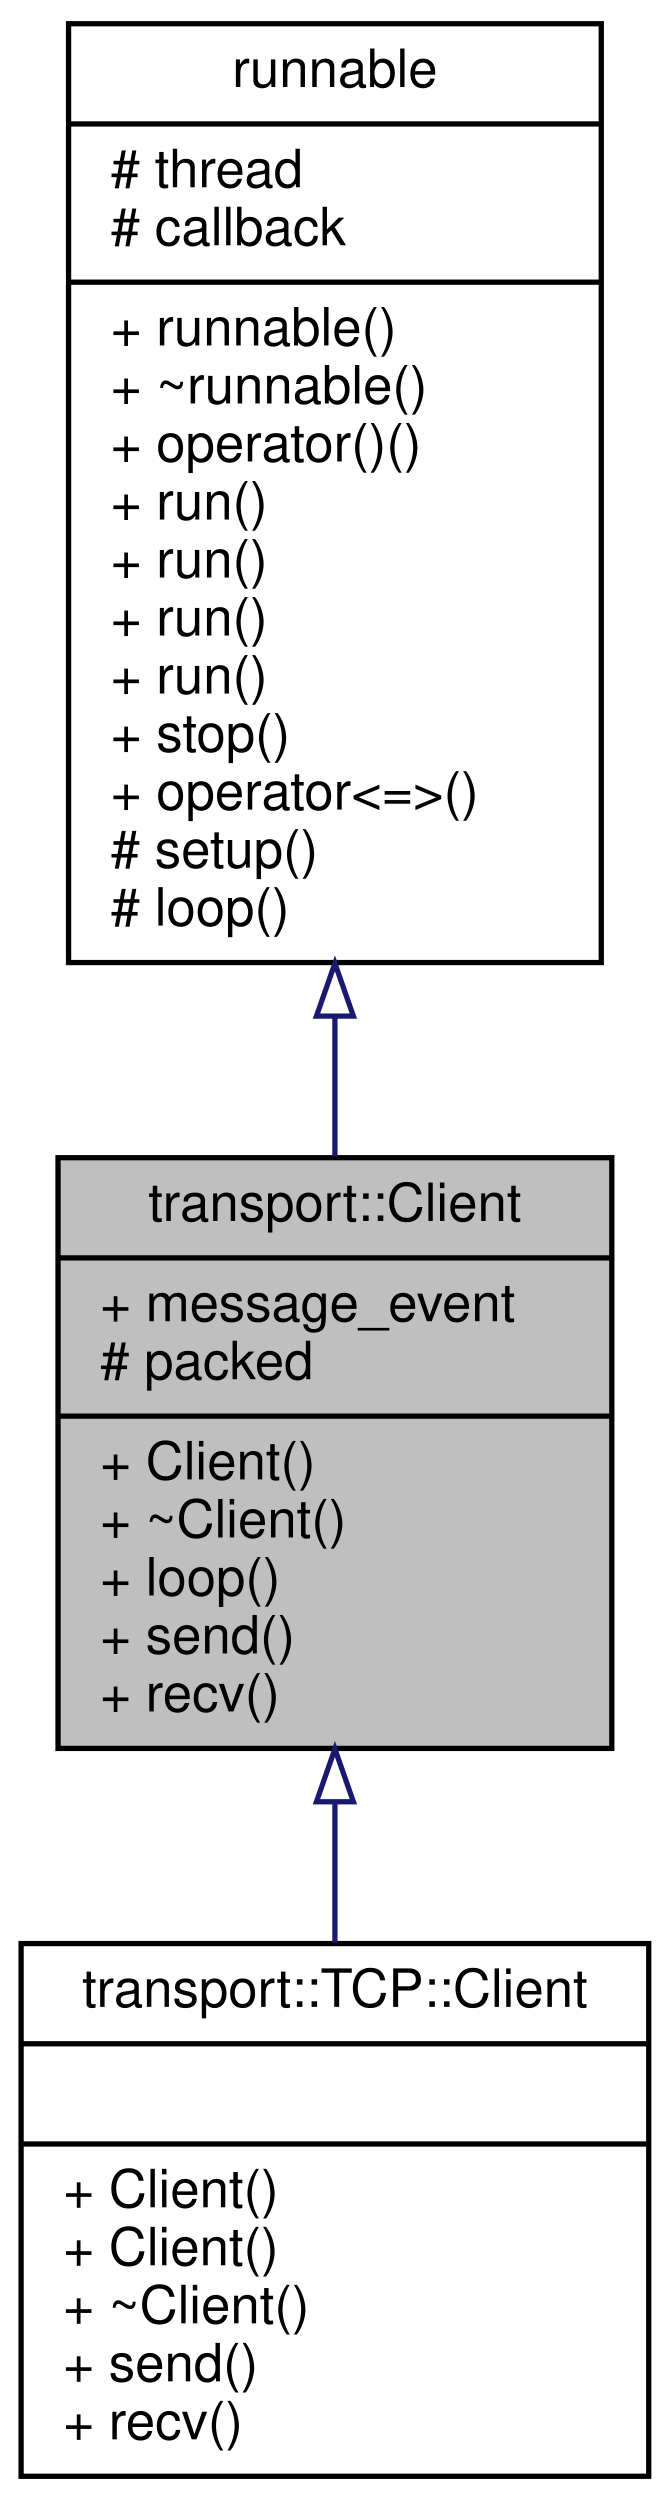
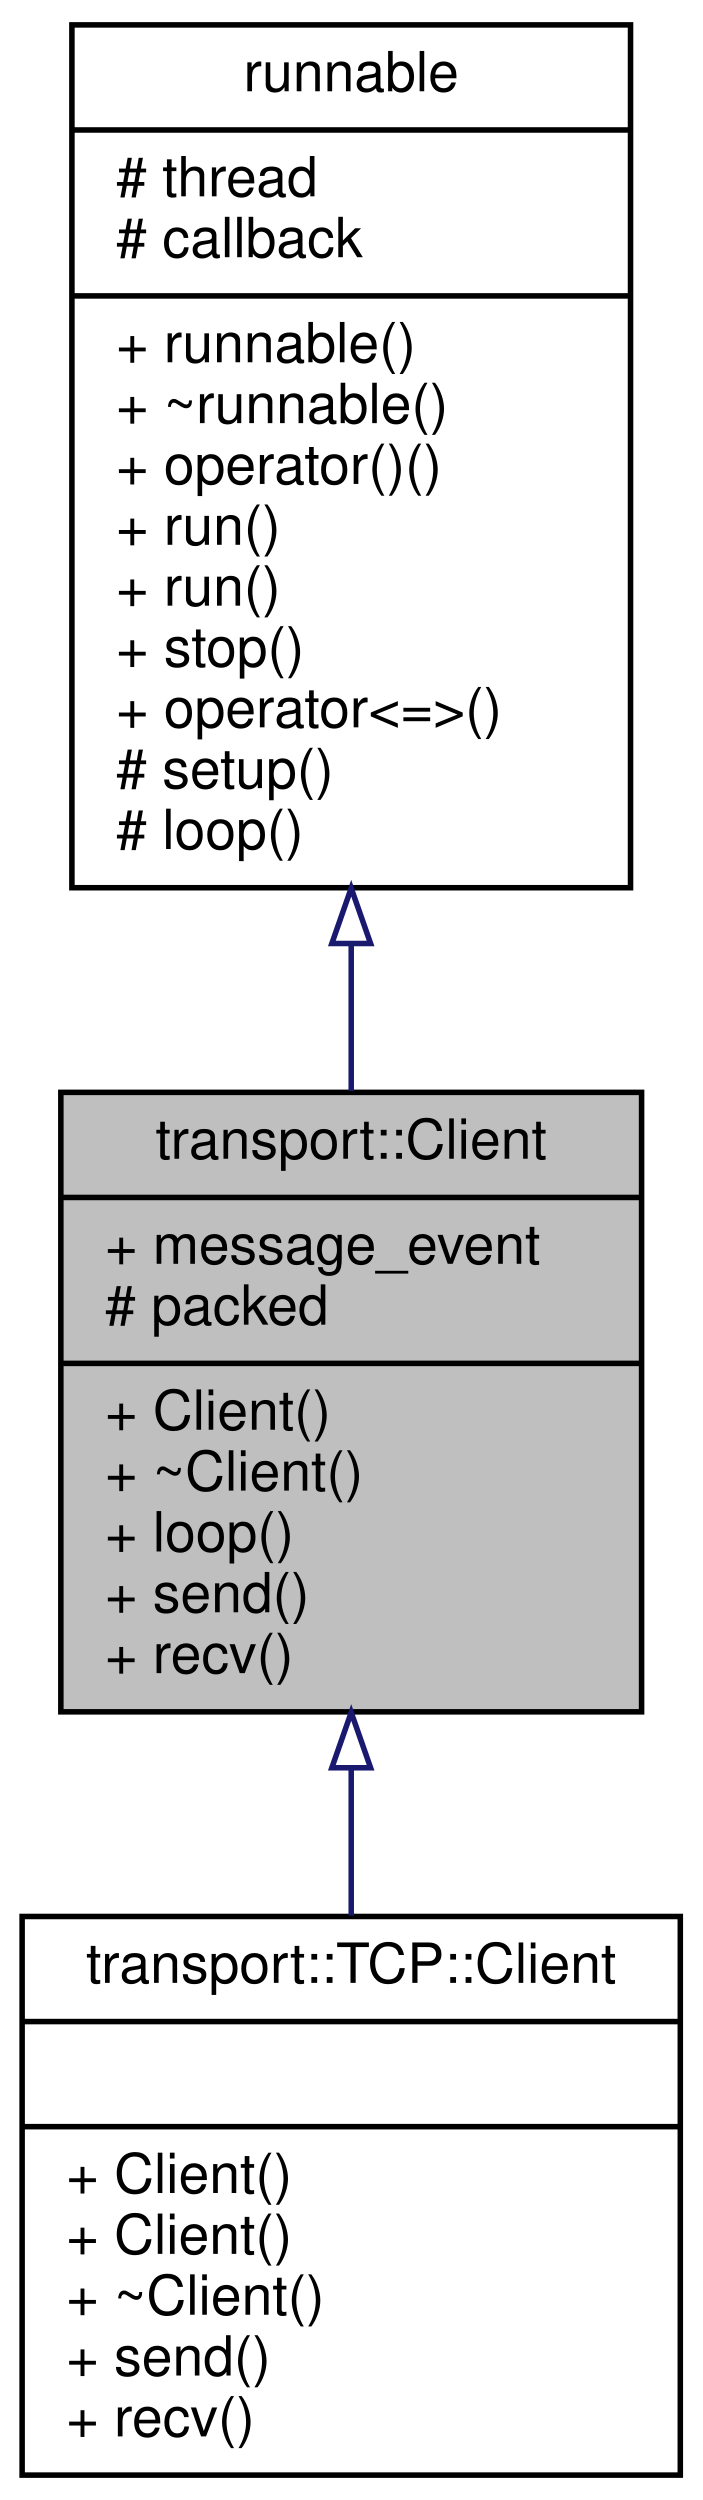
- <svg xmlns="http://www.w3.org/2000/svg" xmlns:xlink="http://www.w3.org/1999/xlink" width="127pt" height="474pt" viewBox="0.00 0.00 127.00 474.00">
-   <g id="graph0" class="graph" transform="scale(1 1) rotate(0) translate(4 470)">
+ <svg xmlns="http://www.w3.org/2000/svg" xmlns:xlink="http://www.w3.org/1999/xlink" width="127pt" height="452pt" viewBox="0.00 0.00 127.00 452.00">
+   <g id="graph0" class="graph" transform="scale(1 1) rotate(0) translate(4 448)">
    <g id="node1" class="node">
      <g id="a_node1">
        <a xlink:title=" ">
          <polygon fill="#bfbfbf" stroke="black" points="7,-138.5 7,-250.5 112,-250.5 112,-138.5 7,-138.5" />
          <text text-anchor="middle" x="59.5" y="-238.5" font-family="Helvetica,sans-Serif" font-size="10.00">transport::Client</text>
          <polyline fill="none" stroke="black" points="7,-231.5 112,-231.5 " />
          <text text-anchor="start" x="15" y="-219.5" font-family="Helvetica,sans-Serif" font-size="10.00">+ message_event</text>
          <text text-anchor="start" x="15" y="-208.5" font-family="Helvetica,sans-Serif" font-size="10.00"># packed</text>
          <polyline fill="none" stroke="black" points="7,-201.5 112,-201.5 " />
          <text text-anchor="start" x="15" y="-189.5" font-family="Helvetica,sans-Serif" font-size="10.00">+ Client()</text>
          <text text-anchor="start" x="15" y="-178.5" font-family="Helvetica,sans-Serif" font-size="10.00">+ ~Client()</text>
          <text text-anchor="start" x="15" y="-167.5" font-family="Helvetica,sans-Serif" font-size="10.00">+ loop()</text>
          <text text-anchor="start" x="15" y="-156.5" font-family="Helvetica,sans-Serif" font-size="10.00">+ send()</text>
          <text text-anchor="start" x="15" y="-145.5" font-family="Helvetica,sans-Serif" font-size="10.00">+ recv()</text>
        </a>
      </g>
    </g>
    <g id="node3" class="node">
      <g id="a_node3">
        <a xlink:href="classtransport_1_1TCP_1_1Client.html" target="_top" xlink:title=" ">
          <polygon fill="none" stroke="black" points="0,-0.5 0,-101.5 119,-101.5 119,-0.5 0,-0.5" />
          <text text-anchor="middle" x="59.5" y="-89.5" font-family="Helvetica,sans-Serif" font-size="10.00">transport::TCP::Client</text>
          <polyline fill="none" stroke="black" points="0,-82.5 119,-82.5 " />
          <text text-anchor="middle" x="59.5" y="-70.5" font-family="Helvetica,sans-Serif" font-size="10.00"> </text>
          <polyline fill="none" stroke="black" points="0,-63.5 119,-63.5 " />
          <text text-anchor="start" x="8" y="-51.5" font-family="Helvetica,sans-Serif" font-size="10.00">+ Client()</text>
          <text text-anchor="start" x="8" y="-40.5" font-family="Helvetica,sans-Serif" font-size="10.00">+ Client()</text>
          <text text-anchor="start" x="8" y="-29.5" font-family="Helvetica,sans-Serif" font-size="10.00">+ ~Client()</text>
          <text text-anchor="start" x="8" y="-18.5" font-family="Helvetica,sans-Serif" font-size="10.00">+ send()</text>
          <text text-anchor="start" x="8" y="-7.5" font-family="Helvetica,sans-Serif" font-size="10.00">+ recv()</text>
        </a>
      </g>
    </g>
    <g id="edge2" class="edge">
      <path fill="none" stroke="midnightblue" d="M59.5,-128.34C59.5,-119.38 59.5,-110.29 59.5,-101.66" />
      <polygon fill="none" stroke="midnightblue" points="56,-128.39 59.5,-138.39 63,-128.39 56,-128.39" />
    </g>
    <g id="node2" class="node">
      <g id="a_node2">
        <a xlink:href="classrunnable.html" target="_top" xlink:title=" ">
-           <polygon fill="none" stroke="black" points="9,-287.5 9,-465.5 110,-465.5 110,-287.5 9,-287.5" />
-           <text text-anchor="middle" x="59.5" y="-453.5" font-family="Helvetica,sans-Serif" font-size="10.00">runnable</text>
-           <polyline fill="none" stroke="black" points="9,-446.5 110,-446.5 " />
-           <text text-anchor="start" x="17" y="-434.5" font-family="Helvetica,sans-Serif" font-size="10.00"># thread</text>
-           <text text-anchor="start" x="17" y="-423.5" font-family="Helvetica,sans-Serif" font-size="10.00"># callback</text>
-           <polyline fill="none" stroke="black" points="9,-416.5 110,-416.5 " />
-           <text text-anchor="start" x="17" y="-404.5" font-family="Helvetica,sans-Serif" font-size="10.00">+ runnable()</text>
-           <text text-anchor="start" x="17" y="-393.5" font-family="Helvetica,sans-Serif" font-size="10.00">+ ~runnable()</text>
-           <text text-anchor="start" x="17" y="-382.5" font-family="Helvetica,sans-Serif" font-size="10.00">+ operator()()</text>
-           <text text-anchor="start" x="17" y="-371.5" font-family="Helvetica,sans-Serif" font-size="10.00">+ run()</text>
-           <text text-anchor="start" x="17" y="-360.5" font-family="Helvetica,sans-Serif" font-size="10.00">+ run()</text>
+           <polygon fill="none" stroke="black" points="9,-287.5 9,-443.5 110,-443.5 110,-287.5 9,-287.5" />
+           <text text-anchor="middle" x="59.5" y="-431.5" font-family="Helvetica,sans-Serif" font-size="10.00">runnable</text>
+           <polyline fill="none" stroke="black" points="9,-424.5 110,-424.5 " />
+           <text text-anchor="start" x="17" y="-412.5" font-family="Helvetica,sans-Serif" font-size="10.00"># thread</text>
+           <text text-anchor="start" x="17" y="-401.5" font-family="Helvetica,sans-Serif" font-size="10.00"># callback</text>
+           <polyline fill="none" stroke="black" points="9,-394.5 110,-394.5 " />
+           <text text-anchor="start" x="17" y="-382.5" font-family="Helvetica,sans-Serif" font-size="10.00">+ runnable()</text>
+           <text text-anchor="start" x="17" y="-371.5" font-family="Helvetica,sans-Serif" font-size="10.00">+ ~runnable()</text>
+           <text text-anchor="start" x="17" y="-360.5" font-family="Helvetica,sans-Serif" font-size="10.00">+ operator()()</text>
          <text text-anchor="start" x="17" y="-349.5" font-family="Helvetica,sans-Serif" font-size="10.00">+ run()</text>
          <text text-anchor="start" x="17" y="-338.5" font-family="Helvetica,sans-Serif" font-size="10.00">+ run()</text>
          <text text-anchor="start" x="17" y="-327.5" font-family="Helvetica,sans-Serif" font-size="10.00">+ stop()</text>
          <text text-anchor="start" x="17" y="-316.5" font-family="Helvetica,sans-Serif" font-size="10.00">+ operator&lt;=&gt;()</text>
          <text text-anchor="start" x="17" y="-305.5" font-family="Helvetica,sans-Serif" font-size="10.00"># setup()</text>
          <text text-anchor="start" x="17" y="-294.5" font-family="Helvetica,sans-Serif" font-size="10.00"># loop()</text>
        </a>
      </g>
    </g>
    <g id="edge1" class="edge">
-       <path fill="none" stroke="midnightblue" d="M59.5,-277.12C59.5,-268.1 59.5,-259.18 59.5,-250.75" />
-       <polygon fill="none" stroke="midnightblue" points="56,-277.35 59.5,-287.35 63,-277.35 56,-277.35" />
+       <path fill="none" stroke="midnightblue" d="M59.5,-277.25C59.5,-268.24 59.5,-259.28 59.5,-250.76" />
+       <polygon fill="none" stroke="midnightblue" points="56,-277.42 59.5,-287.42 63,-277.42 56,-277.42" />
    </g>
  </g>
</svg>
